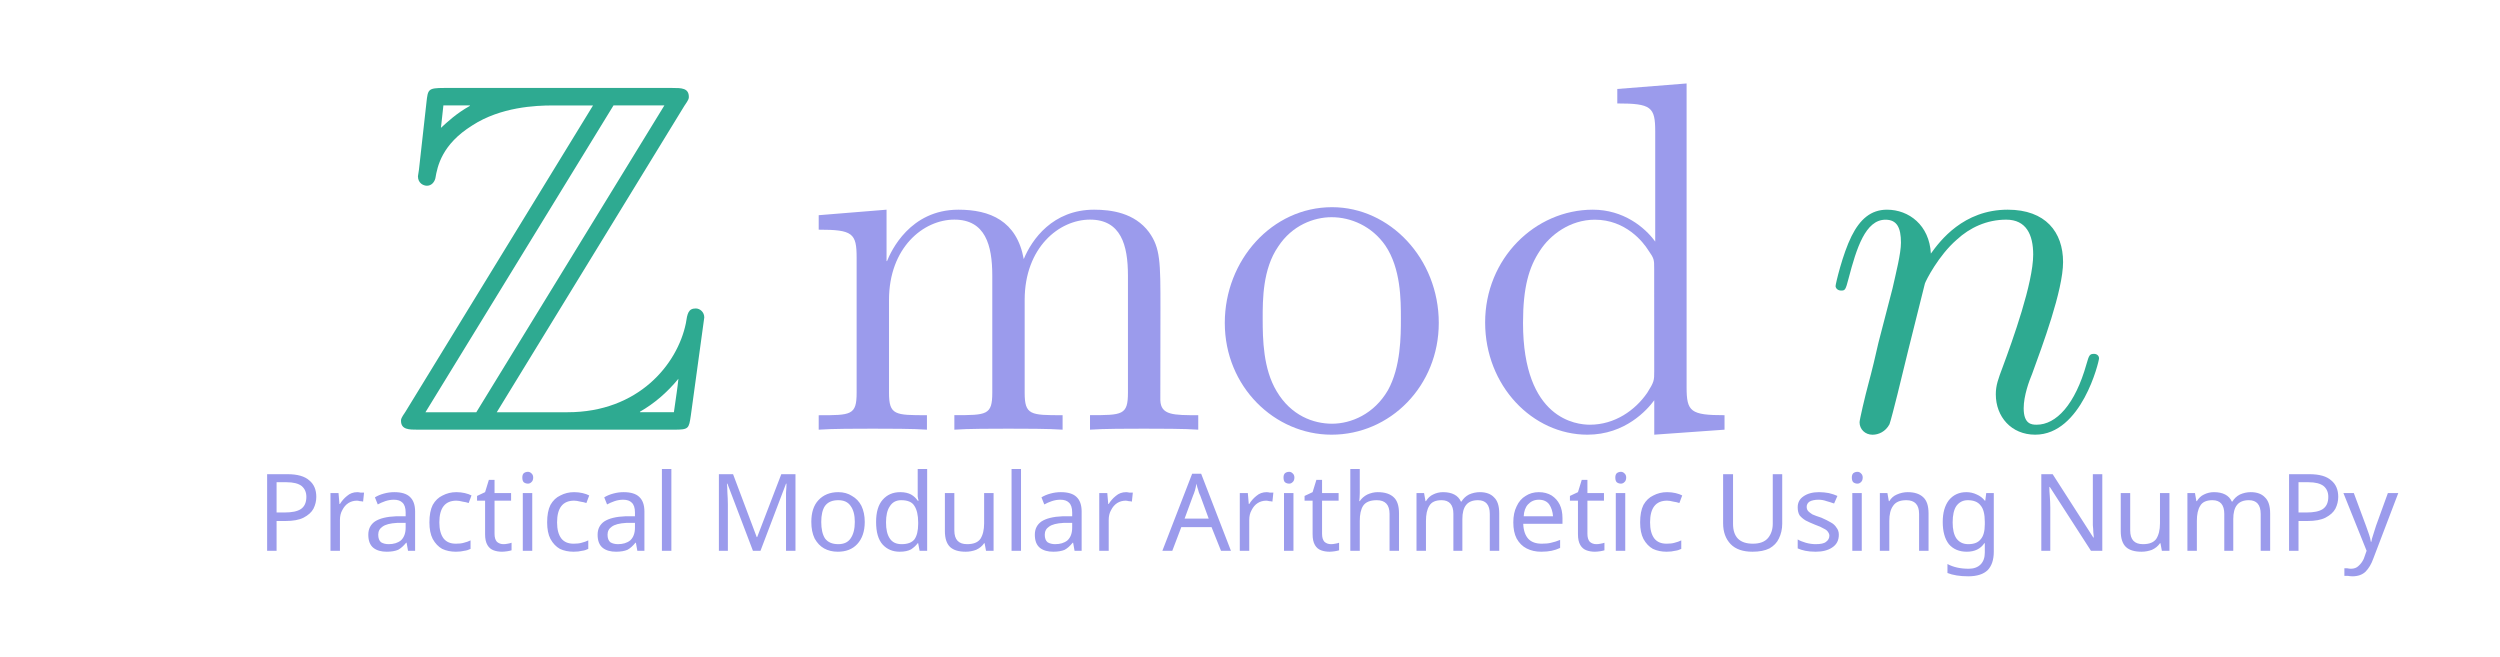
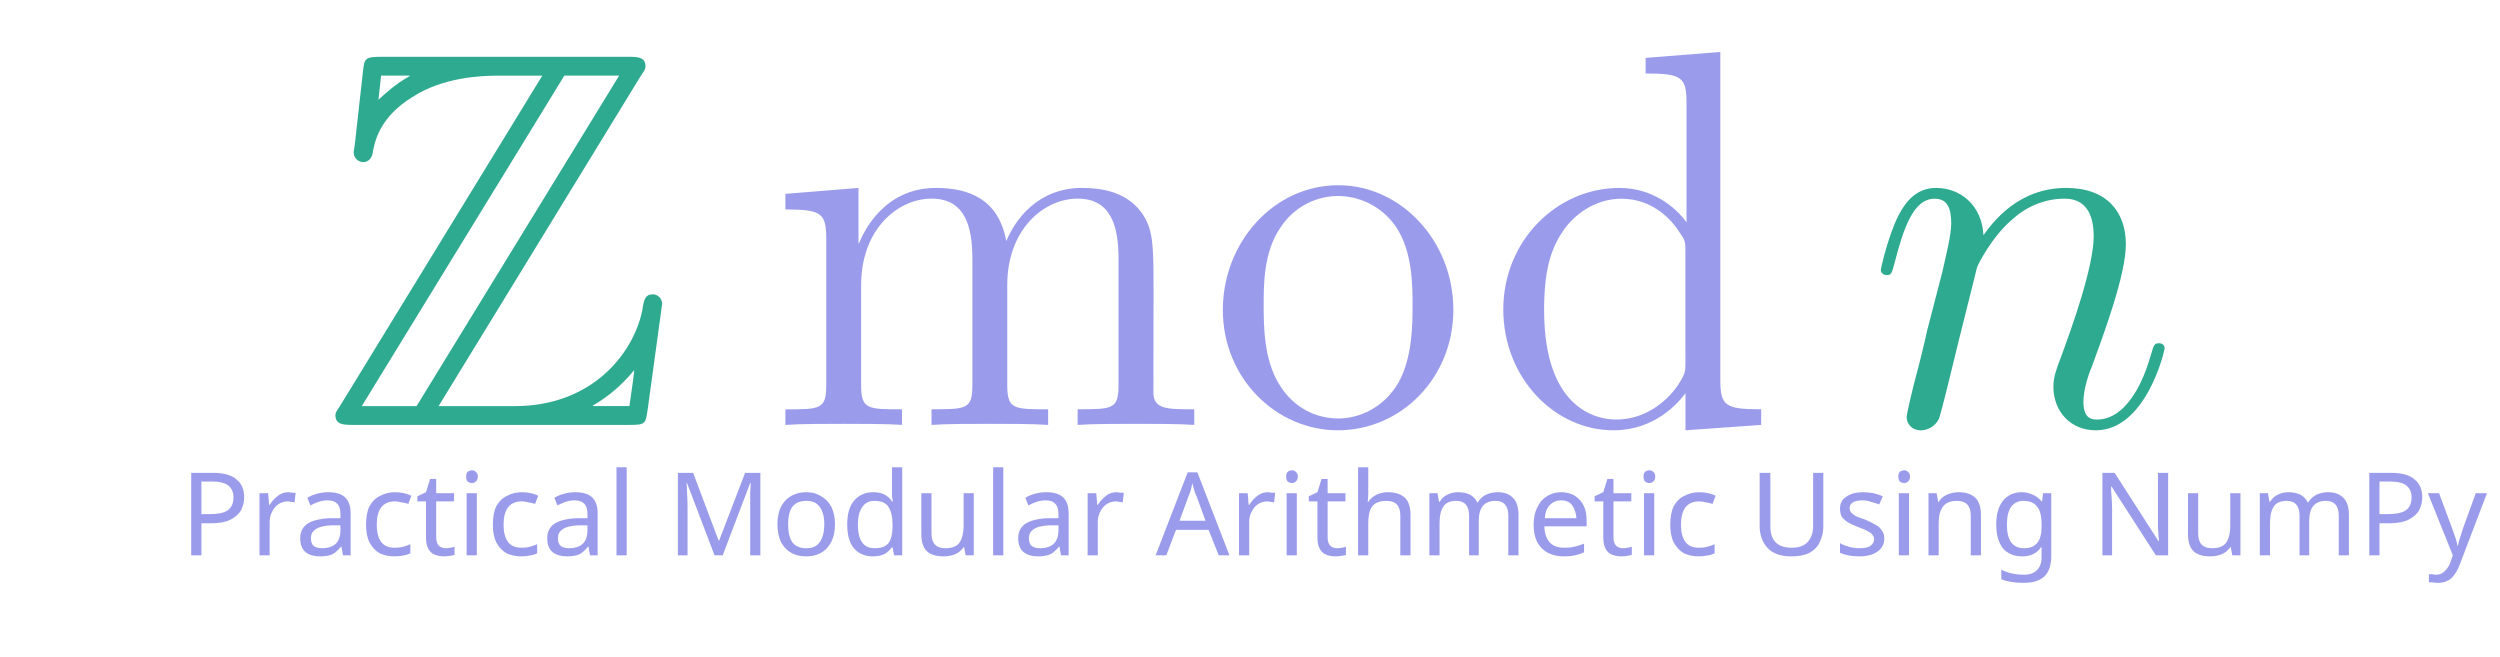
- <svg xmlns="http://www.w3.org/2000/svg" xmlns:xlink="http://www.w3.org/1999/xlink" version="1.1" width="93.36pt" height="24.511pt" viewBox="-0.239 -0.243 93.36 24.511" id="svg5">
+ <svg xmlns="http://www.w3.org/2000/svg" xmlns:xlink="http://www.w3.org/1999/xlink" version="1.1" width="520pt" height="136.522pt" viewBox="-0.239 -0.243 520 136.522" id="svg5">
  <defs id="defs1">
    <path id="g1-110" d="m 2.463,-3.503 c 0.024,-0.072 0.323,-0.669 0.765,-1.052 0.311,-0.287 0.717,-0.478 1.184,-0.478 0.478,0 0.646,0.359 0.646,0.837 0,0.681 -0.49,2.044 -0.729,2.69 -0.108,0.287 -0.167,0.442 -0.167,0.658 0,0.538 0.371,0.968 0.944,0.968 1.112,0 1.53,-1.757 1.53,-1.829 0,-0.06 -0.048,-0.108 -0.12,-0.108 -0.108,0 -0.12,0.036 -0.179,0.239 -0.275,0.98 -0.729,1.459 -1.196,1.459 -0.12,0 -0.311,-0.012 -0.311,-0.395 0,-0.299 0.132,-0.658 0.203,-0.825 0.239,-0.658 0.741,-1.997 0.741,-2.678 0,-0.717 -0.418,-1.255 -1.327,-1.255 -1.064,0 -1.626,0.753 -1.841,1.052 -0.036,-0.681 -0.526,-1.052 -1.052,-1.052 -0.383,0 -0.646,0.227 -0.849,0.634 -0.215,0.43 -0.383,1.148 -0.383,1.196 0,0.048 0.048,0.108 0.132,0.108 0.096,0 0.108,-0.012 0.179,-0.287 0.191,-0.729 0.406,-1.411 0.885,-1.411 0.275,0 0.371,0.191 0.371,0.55 0,0.263 -0.12,0.729 -0.203,1.1 l -0.335,1.291 c -0.048,0.227 -0.179,0.765 -0.239,0.98 -0.084,0.311 -0.215,0.873 -0.215,0.933 0,0.167 0.132,0.299 0.311,0.299 0.143,0 0.311,-0.072 0.406,-0.251 0.024,-0.06 0.132,-0.478 0.191,-0.717 l 0.263,-1.076 z" />
    <path id="g2-100" d="m 3.587,-8.165 v 0.347 c 0.813,0 0.909,0.084 0.909,0.669 v 2.642 c -0.251,-0.347 -0.765,-0.765 -1.494,-0.765 -1.387,0 -2.582,1.172 -2.582,2.702 0,1.518 1.136,2.69 2.451,2.69 0.909,0 1.435,-0.598 1.602,-0.825 V 0.12 L 6.157,0 v -0.347 c -0.813,0 -0.909,-0.084 -0.909,-0.669 v -7.281 z m 0.885,6.767 c 0,0.215 0,0.251 -0.167,0.514 -0.287,0.418 -0.777,0.765 -1.375,0.765 -0.311,0 -1.602,-0.12 -1.602,-2.439 0,-0.861 0.143,-1.339 0.406,-1.733 0.239,-0.371 0.717,-0.741 1.315,-0.741 0.741,0 1.16,0.538 1.279,0.729 0.143,0.203 0.143,0.227 0.143,0.442 z" />
    <path id="g2-109" d="m 8.572,-2.905 c 0,-1.112 0,-1.447 -0.275,-1.829 -0.347,-0.466 -0.909,-0.538 -1.315,-0.538 -0.992,0 -1.494,0.717 -1.686,1.184 -0.167,-0.921 -0.813,-1.184 -1.566,-1.184 -1.16,0 -1.614,0.992 -1.71,1.231 H 2.008 v -1.231 l -1.626,0.132 v 0.347 c 0.813,0 0.909,0.084 0.909,0.669 v 3.24 c 0,0.538 -0.132,0.538 -0.909,0.538 V 0 c 0.311,-0.024 0.956,-0.024 1.291,-0.024 0.347,0 0.992,0 1.303,0.024 v -0.347 c -0.765,0 -0.909,0 -0.909,-0.538 v -2.224 c 0,-1.255 0.825,-1.925 1.566,-1.925 0.741,0 0.909,0.61 0.909,1.339 v 2.809 c 0,0.538 -0.132,0.538 -0.909,0.538 V 0 c 0.311,-0.024 0.956,-0.024 1.291,-0.024 0.347,0 0.992,0 1.303,0.024 v -0.347 c -0.765,0 -0.909,0 -0.909,-0.538 v -2.224 c 0,-1.255 0.825,-1.925 1.566,-1.925 0.741,0 0.909,0.61 0.909,1.339 v 2.809 c 0,0.538 -0.132,0.538 -0.909,0.538 V 0 c 0.311,-0.024 0.956,-0.024 1.291,-0.024 0.347,0 0.992,0 1.303,0.024 v -0.347 c -0.598,0 -0.897,0 -0.909,-0.359 z" />
    <path id="g2-111" d="m 5.487,-2.558 c 0,-1.542 -1.172,-2.774 -2.558,-2.774 -1.435,0 -2.57,1.267 -2.57,2.774 0,1.53 1.196,2.678 2.558,2.678 1.411,0 2.57,-1.172 2.57,-2.678 z m -2.558,2.415 c -0.442,0 -0.98,-0.191 -1.327,-0.777 -0.323,-0.538 -0.335,-1.243 -0.335,-1.745 0,-0.454 0,-1.184 0.371,-1.722 0.335,-0.514 0.861,-0.705 1.279,-0.705 0.466,0 0.968,0.215 1.291,0.681 0.371,0.55 0.371,1.303 0.371,1.745 0,0.418 0,1.16 -0.311,1.722 -0.335,0.574 -0.885,0.801 -1.339,0.801 z" />
    <path id="g0-90" d="m 7.125,-7.759 c 0.108,-0.155 0.108,-0.179 0.108,-0.215 0,-0.215 -0.179,-0.215 -0.395,-0.215 H 1.363 c -0.383,0 -0.383,0.036 -0.418,0.347 L 0.765,-6.229 0.741,-6.073 c 0,0.167 0.132,0.227 0.215,0.227 0.108,0 0.179,-0.084 0.203,-0.179 0.048,-0.287 0.155,-0.813 0.885,-1.267 0.681,-0.442 1.518,-0.478 1.925,-0.478 H 4.937 L 0.442,-0.43 C 0.335,-0.275 0.335,-0.251 0.335,-0.215 0.335,0 0.526,0 0.741,0 h 6.133 c 0.359,0 0.359,-0.024 0.406,-0.335 l 0.323,-2.355 c 0,-0.132 -0.108,-0.215 -0.203,-0.215 -0.179,0 -0.203,0.12 -0.239,0.359 -0.203,0.98 -1.136,2.128 -2.833,2.128 H 2.63 Z M 1.351,-7.771 h 0.634 v 0.012 c -0.323,0.179 -0.55,0.395 -0.693,0.526 z m 4.077,0 H 6.647 L 2.14,-0.418 H 0.921 Z m 0.634,7.34 c 0.335,-0.191 0.646,-0.454 0.921,-0.789 -0.024,0.239 -0.048,0.371 -0.108,0.801 H 6.061 Z" />
  </defs>
  <g id="page1" transform="matrix(1.13,0,0,1.13,-63.98604,-65.16936)">
    <text xml:space="preserve" style="font-size:7.965px;font-family:'Arial Rounded MT Bold';-inkscape-font-specification:'Arial Rounded MT Bold, ';fill:#9b9bec;fill-opacity:1;stroke:#8559c7;stroke-width:1.003;paint-order:markers stroke fill" x="64.374" y="67.934" id="text5">
      <tspan id="tspan5" style="font-size:7.965px;stroke-width:1.003" x="64.374" y="67.934" />
    </text>
    <g id="g6" transform="translate(2.194379,0.5385965)">
-       <g id="g7" transform="translate(1.2583045e-6,5.00709)">
-         <g id="g5" transform="matrix(1.37902,0,0,1.37902,-10.78555,-24.56354)" style="stroke-width:0.725">
-           <use x="56.413" y="65.753" xlink:href="#g0-90" id="use1" style="fill:#2eaa91;fill-opacity:1;stroke-width:0.725" />
-           <use x="66.376" y="65.753" xlink:href="#g2-109" id="use2" style="fill:#9b9bec;fill-opacity:1;stroke-width:0.725" />
-           <use x="76.131" y="65.753" xlink:href="#g2-111" id="use3" style="fill:#9b9bec;fill-opacity:1;stroke-width:0.725" />
-           <use x="82.309" y="65.753" xlink:href="#g2-100" id="use4" style="fill:#9b9bec;fill-opacity:1;stroke-width:0.725" />
-           <use x="90.805" y="65.753" xlink:href="#g1-110" id="use5" style="fill:#2eaa91;fill-opacity:1;stroke-width:0.725" />
+       <g id="g7" transform="matrix(6,0,0,6,-288.8644,-261.5359)" style="stroke-width:0.167">
+         <g id="g5" transform="matrix(1.37902,0,0,1.37902,-10.78555,-24.56354)" style="stroke-width:0.121">
+           <use x="56.413" y="65.753" xlink:href="#g0-90" id="use1" style="fill:#2eaa91;fill-opacity:1;stroke-width:0.121" />
+           <use x="66.376" y="65.753" xlink:href="#g2-109" id="use2" style="fill:#9b9bec;fill-opacity:1;stroke-width:0.121" />
+           <use x="76.131" y="65.753" xlink:href="#g2-111" id="use3" style="fill:#9b9bec;fill-opacity:1;stroke-width:0.121" />
+           <use x="82.309" y="65.753" xlink:href="#g2-100" id="use4" style="fill:#9b9bec;fill-opacity:1;stroke-width:0.121" />
+           <use x="90.805" y="65.753" xlink:href="#g1-110" id="use5" style="fill:#2eaa91;fill-opacity:1;stroke-width:0.121" />
        </g>
-         <text xml:space="preserve" style="font-size:3.54px;font-family:'Arial Rounded MT Bold';-inkscape-font-specification:'Arial Rounded MT Bold, ';fill:#9b9bec;fill-opacity:1;stroke:none;stroke-width:1.003;paint-order:markers stroke fill" x="62.705" y="70.112" id="text6">
-           <tspan id="tspan6" style="font-style:normal;font-variant:normal;font-weight:normal;font-stretch:normal;font-size:3.54px;font-family:Tahoma;-inkscape-font-specification:Tahoma;stroke:none;stroke-width:1.003" x="62.705" y="70.112">Practical Modular Arithmetic Using NumPy</tspan>
+         <text xml:space="preserve" style="font-size:3.54px;font-family:'Arial Rounded MT Bold';-inkscape-font-specification:'Arial Rounded MT Bold, ';fill:#9b9bec;fill-opacity:1;stroke:none;stroke-width:0.167;paint-order:markers stroke fill" x="62.705" y="70.112" id="text6">
+           <tspan id="tspan6" style="font-style:normal;font-variant:normal;font-weight:normal;font-stretch:normal;font-size:3.54px;font-family:Tahoma;-inkscape-font-specification:Tahoma;stroke:none;stroke-width:0.167" x="62.705" y="70.112">Practical Modular Arithmetic Using NumPy</tspan>
        </text>
      </g>
    </g>
  </g>
</svg>
